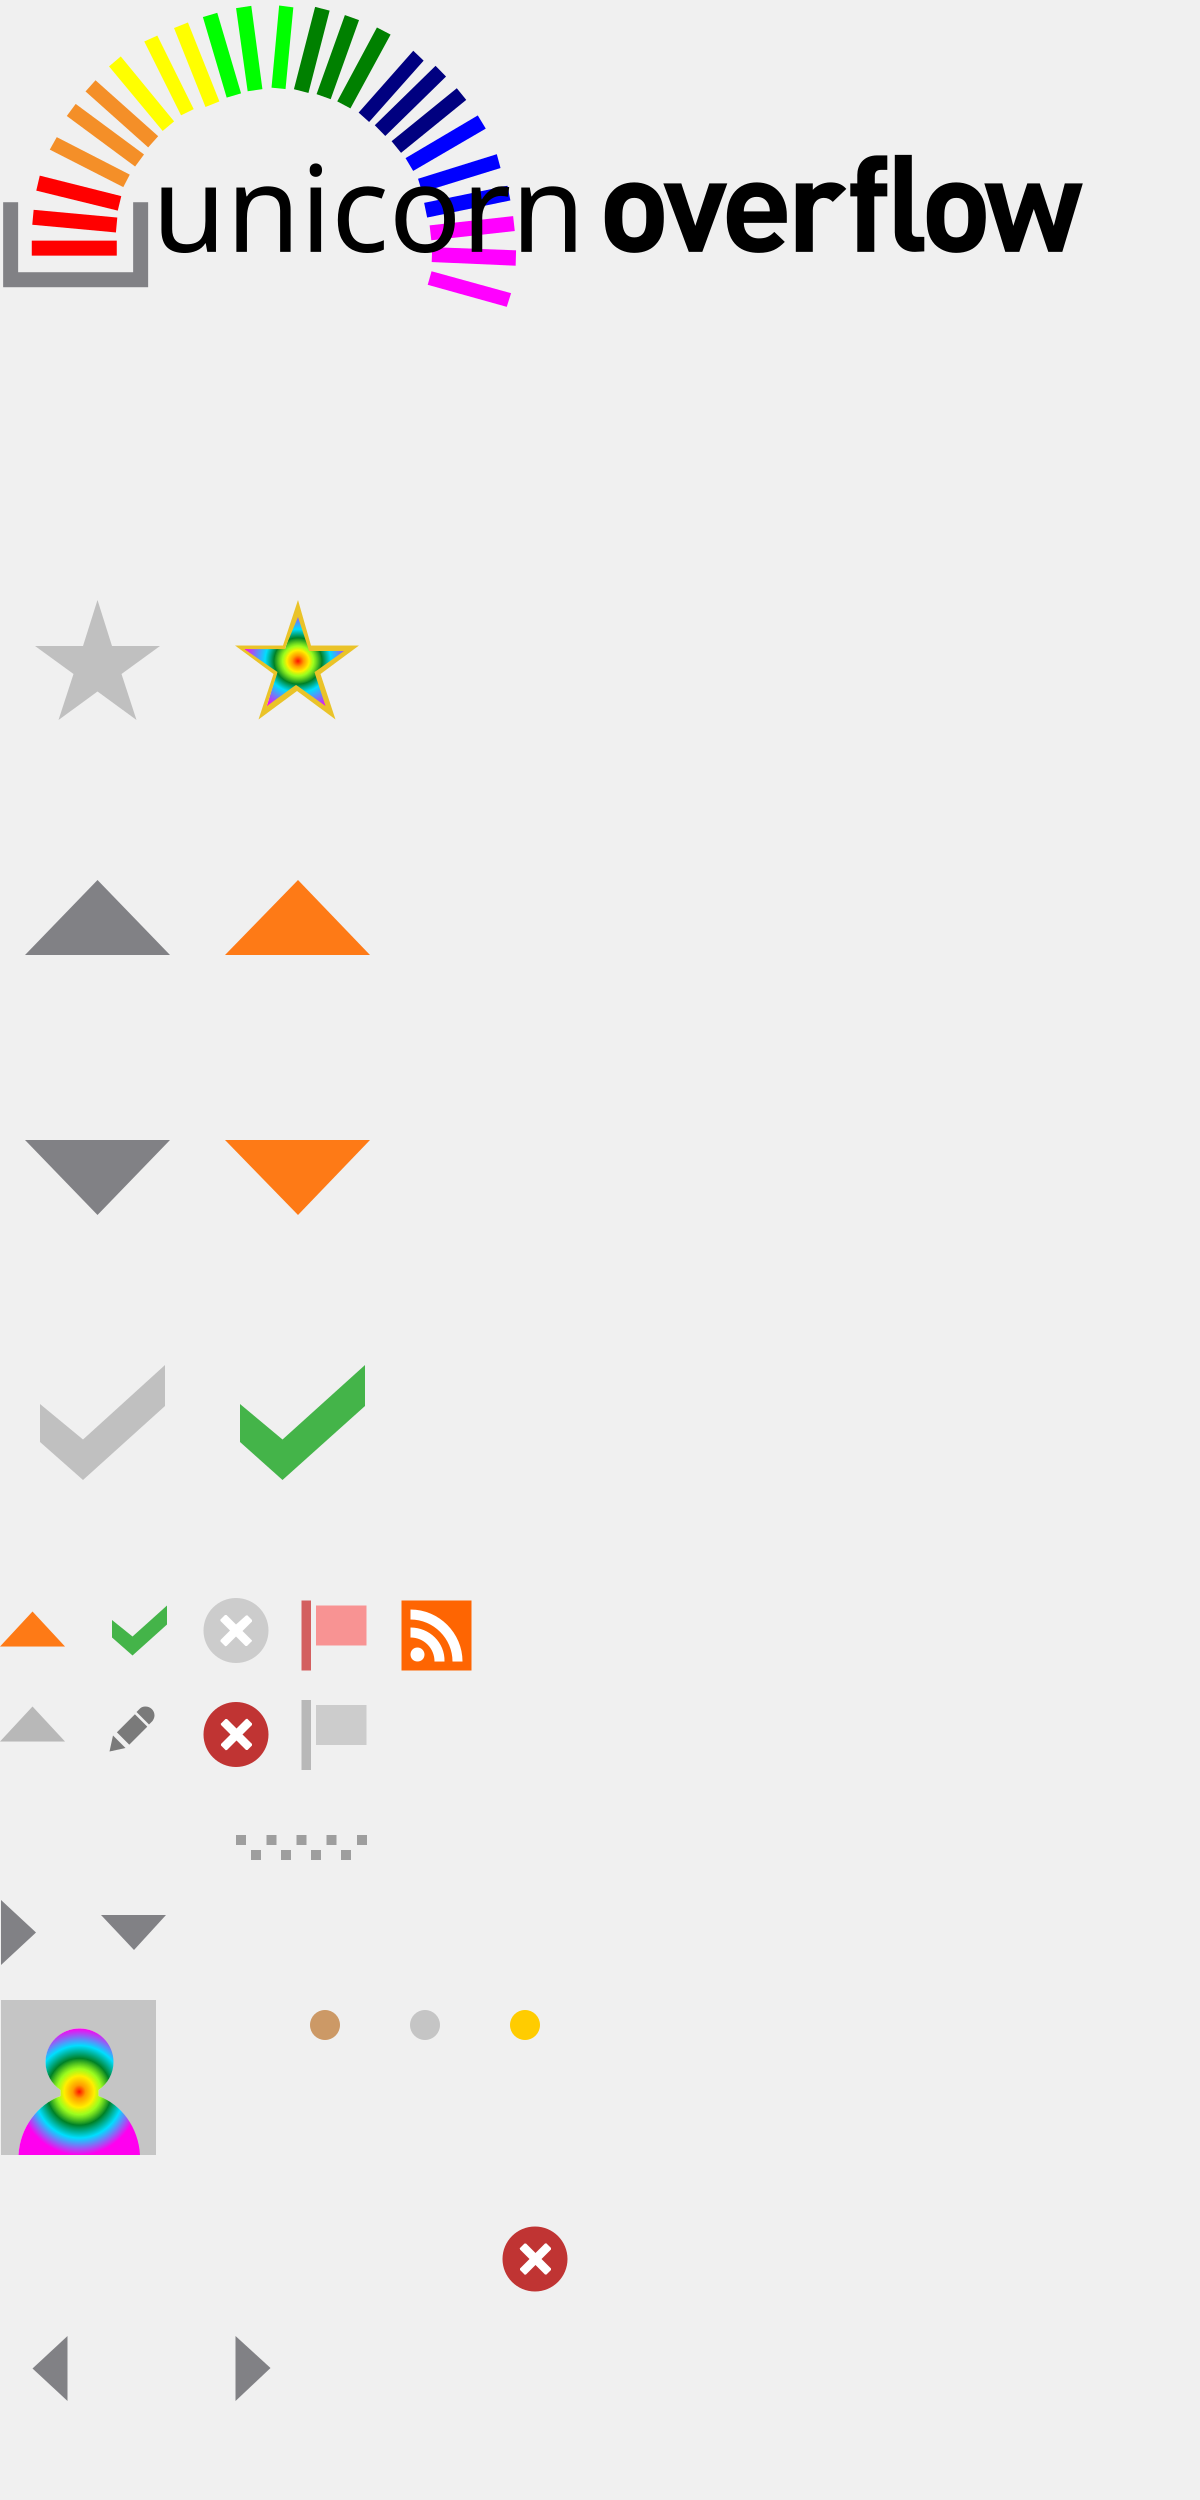
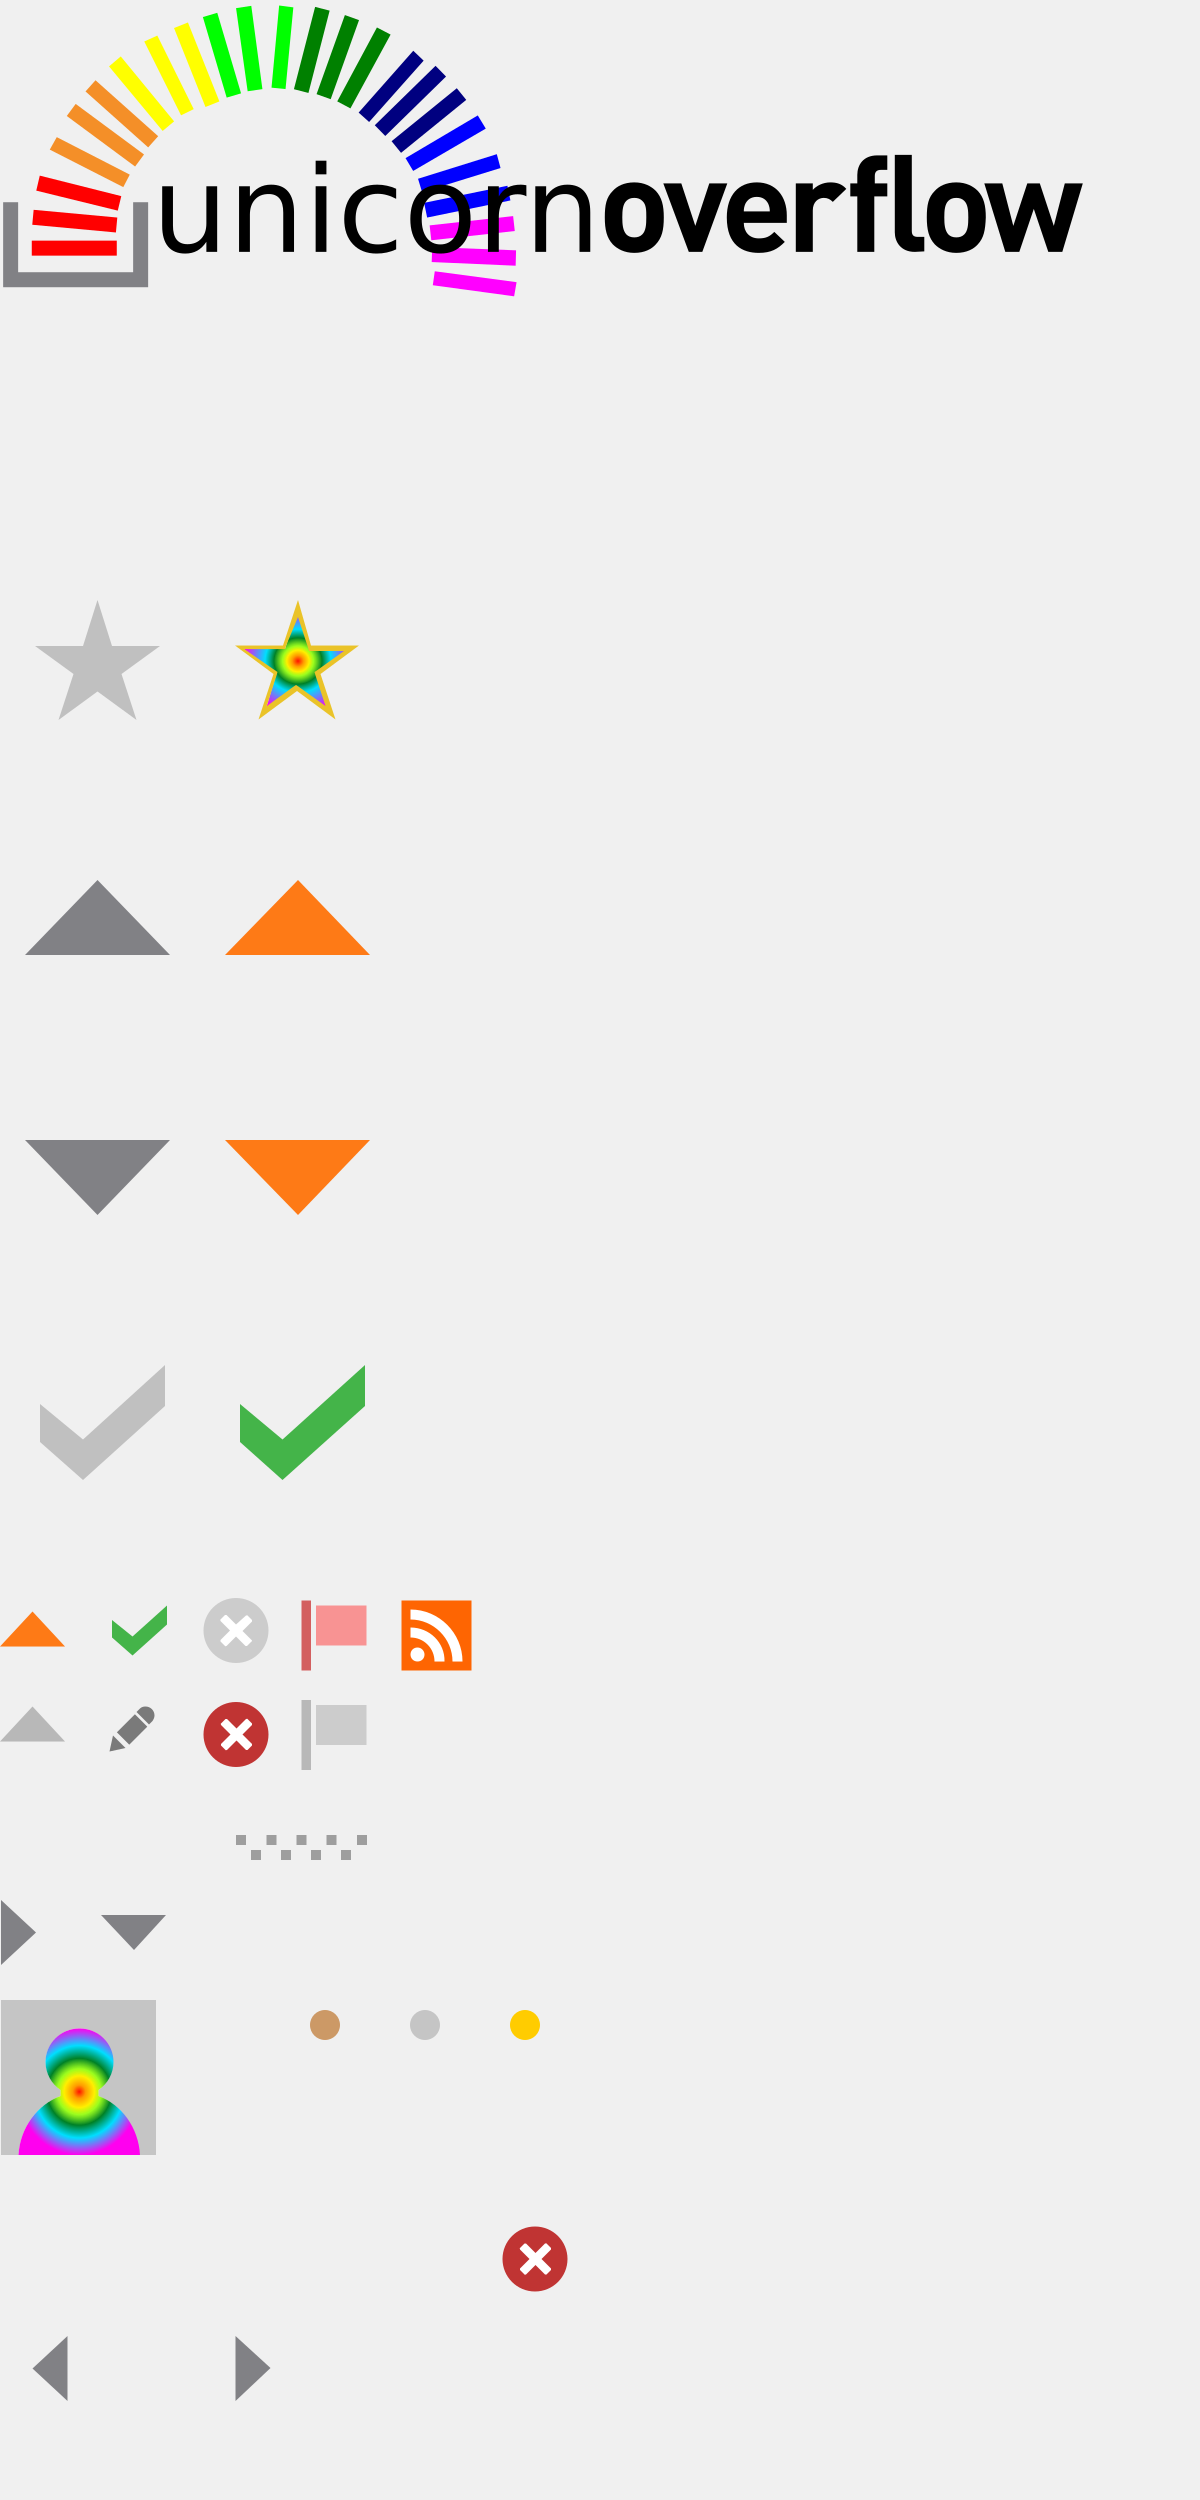
<svg xmlns="http://www.w3.org/2000/svg" xmlns:xlink="http://www.w3.org/1999/xlink" version="1.1" id="Layer_1" x="0px" y="0px" width="240px" height="500px" viewBox="-135 14 240 500" enable-background="new -135 14 240 500" xml:space="preserve">
  <defs id="defs3452">
    <linearGradient id="linearGradient4715">
      <stop id="stop4717" offset="0" style="stop-color:#ff1200;stop-opacity:1;" />
      <stop style="stop-color:#ff9b00;stop-opacity:1;" offset="0.105" id="stop4719" />
      <stop style="stop-color:#ffef00;stop-opacity:1;" offset="0.249" id="stop4721" />
      <stop style="stop-color:#90ff00;stop-opacity:0.875;" offset="0.362" id="stop4723" />
      <stop style="stop-color:#008126;stop-opacity:1;" offset="0.528" id="stop4725" />
      <stop style="stop-color:#00deff;stop-opacity:1;" offset="0.73" id="stop4727" />
      <stop id="stop4729" offset="1" style="stop-color:#ff00ef;stop-opacity:1;" />
    </linearGradient>
    <linearGradient id="linearGradient4668">
      <stop style="stop-color:#ff1200;stop-opacity:1;" offset="0" id="stop4670" />
      <stop id="stop4684" offset="0.105" style="stop-color:#ff9b00;stop-opacity:1;" />
      <stop id="stop4682" offset="0.205" style="stop-color:#ffef00;stop-opacity:1;" />
      <stop id="stop4680" offset="0.285" style="stop-color:#90ff00;stop-opacity:0.875;" />
      <stop id="stop4678" offset="0.44" style="stop-color:#008126;stop-opacity:1;" />
      <stop id="stop4676" offset="0.604" style="stop-color:#00deff;stop-opacity:1;" />
      <stop style="stop-color:#ff00ef;stop-opacity:1;" offset="1" id="stop4672" />
    </linearGradient>
    <radialGradient xlink:href="#linearGradient4668" id="radialGradient4674" cx="-75.4" cy="146.2" fx="-75.4" fy="146.2" r="10.9" gradientTransform="matrix(1,0,0,0.9633027,0,5.365138)" gradientUnits="userSpaceOnUse" />
    <radialGradient xlink:href="#linearGradient4715" id="radialGradient4713" cx="-119.15" cy="432.35" fx="-119.15" fy="432.35" r="12.15" gradientTransform="matrix(1,0,0,1.041152,0,-17.79218)" gradientUnits="userSpaceOnUse" />
  </defs>
  <g id="Layer_2_1_" />
  <g id="g3324">
    <g id="g3326">
      <polygon fill="#44B449" points="-87,294.8 -87,302.4 -78.5,310 -62,295.2 -62,287 -78.5,301.9   " id="polygon3328" />
    </g>
    <g id="g3330">
      <polygon fill="#44B449" points="-112.6,338 -112.6,341.5 -108.5,345.1 -101.6,338.9 -101.6,335.1 -108.5,341.3   " id="polygon3332" />
    </g>
    <g id="g3334">
      <polygon fill="#C0C0C0" points="-127,294.8 -127,302.4 -118.4,310 -102,295.2 -102,287 -118.4,301.9   " id="polygon3336" />
    </g>
    <polygon fill="#FE7A16" points="-90,205 -61,205 -75.4,190  " id="polygon3338" />
    <polygon fill="#818185" points="-130,205 -101,205 -115.5,190  " id="polygon3340" />
    <polygon fill="#FE7A16" points="-75.4,257 -61,242 -90,242  " id="polygon3342" />
    <polygon fill="#FE7A16" points="-128.5,336.3 -135,343.3 -122,343.3  " id="polygon3344" />
    <polygon fill="#818185" points="-127.8,400.5 -134.8,394 -134.8,407  " id="polygon3346" />
    <polygon fill="#818185" points="-80.9,487.6 -87.9,481.2 -87.9,494.2  " id="polygon3348" />
    <polygon fill="#818185" points="-128.5,487.7 -121.5,494.2 -121.5,481.2  " id="polygon3350" />
    <polygon fill="#818185" points="-108.2,404 -101.8,397 -114.8,397  " id="polygon3352" />
    <polygon fill="#B8B8B8" points="-128.5,355.3 -135,362.3 -122,362.3  " id="polygon3354" />
    <polygon fill="#818185" points="-115.5,257 -101,242 -130,242  " id="polygon3356" />
    <g id="g3358">
      <polygon fill="#FFD83D" points="-75.4,151.8 -82.1,156.7 -79.7,148.6 -86.3,143.8 -78,143.8 -75.4,135.7 -72.8,143.8 -64.5,143.8     -71.1,148.6 -68.7,156.7   " id="polygon3360" style="fill-opacity:1;fill:url(#radialGradient4674)" />
      <path d="m -75.4,137.4 2,6.1 0.2,0.7 0.7,0 6.3,0 -5.3,3.8 -0.6,0.4 0.2,0.7 2,6.1 -5.3,-3.8 -0.6,-0.4 -0.6,0.4 -5.259,3.829 L -79.7,149.1 l 0.2,-0.7 -0.6,-0.4 -6.061,-4.186 7.482,0 0.7,0 0.2,-0.7 L -75.4,137.4 m 0,-3.4 -3,9.1 -9.6,0 7.7,5.7 -3,9.1 7.7,-5.7 7.7,5.7 -3,-9.1 7.7,-5.7 -9.6,0 -2.6,-9.1 z" id="path3362" style="fill:#eac328" />
    </g>
    <g id="g3364">
      <polygon fill="#C0C0C0" points="-115.5,134 -112.6,143.2 -103,143.2 -110.7,148.8 -107.7,158 -115.5,152.3 -123.3,158     -120.3,148.8 -128,143.2 -118.4,143.2   " id="polygon3366" />
    </g>
    <circle fill="#CC9966" cx="-70" cy="419" r="3" id="circle3368" />
    <circle fill="#C5C5C5" cx="-50" cy="419" r="3" id="circle3370" />
    <circle fill="#FFCC00" cx="-30" cy="419" r="3" id="circle3372" />
    <rect x="-87.8" y="381" fill="#9E9E9E" width="2" height="2" id="rect3374" />
    <rect x="-84.8" y="384" fill="#9E9E9E" width="2" height="2" id="rect3376" />
    <rect x="-78.8" y="384" fill="#9E9E9E" width="2" height="2" id="rect3378" />
    <rect x="-72.8" y="384" fill="#9E9E9E" width="2" height="2" id="rect3380" />
    <rect x="-66.8" y="384" fill="#9E9E9E" width="2" height="2" id="rect3382" />
    <rect x="-81.7" y="381" fill="#9E9E9E" width="2" height="2" id="rect3384" />
    <rect x="-75.7" y="381" fill="#9E9E9E" width="2" height="2" id="rect3386" />
    <rect x="-69.7" y="381" fill="#9E9E9E" width="2" height="2" id="rect3388" />
    <rect x="-63.6" y="381" fill="#9E9E9E" width="2" height="2" id="rect3390" />
    <g id="g3392">
      <path d="m -134.8,414 0,31 3.517,0 c 0.3,-5.5 3.805,-10.112 8.405,-11.812 l -0.008,-1.194 c -1.8,-1.2 -3.005,-3.282 -2.992,-5.582 0.022,-3.691 3.032,-6.61 6.578,-6.712 3.798,-0.109 6.8,3 6.8,6.7 0,2.3 -1.001,4.412 -2.801,5.612 l -0.023,1.188 c 4.6,1.7 7.824,6.3 8.124,11.8 l 3.4,0 0,-31 z" id="path3394" style="fill:#c5c5c5" />
      <path fill="#FFFFFF" d="M-131.3,445h24.3c-0.3-5.5-3.7-10.1-8.3-11.8V432c1.8-1.2,3-3.3,3-5.6c0-3.7-3-6.7-6.8-6.7s-6.8,3-6.8,6.7    c0,2.3,1.2,4.4,3,5.6v1.2C-127.5,434.9-131,439.5-131.3,445z" id="path3396" style="fill:url(#radialGradient4713);fill-opacity:1" />
    </g>
    <g id="g3398">
      <rect x="-74.7" y="354" fill="#B8B8B8" width="1.9" height="14" id="rect3400" />
      <rect x="-71.8" y="355" fill="#CCCCCC" width="10.1" height="8" id="rect3402" />
    </g>
    <g id="g3404">
      <rect x="-74.7" y="334.1" fill="#D35F5F" width="1.9" height="14" id="rect3406" />
      <rect x="-71.8" y="335.1" fill="#F89393" width="10.1" height="8" id="rect3408" />
    </g>
    <g id="g3410">
      <rect x="-54.7" y="334.1" fill="#FE6502" width="14" height="14" id="rect3412" />
      <path fill="#FFFFFF" d="M-51.5,343.5c-0.8,0-1.4,0.6-1.4,1.4s0.6,1.4,1.4,1.4s1.4-0.6,1.4-1.4C-50.1,344.2-50.7,343.5-51.5,343.5z     M-52.9,339.5v2c1.3,0,2.5,0.5,3.4,1.4s1.4,2.1,1.4,3.4h2C-46,342.5-49.1,339.5-52.9,339.5z M-52.9,335.9v2c4.6,0,8.4,3.8,8.4,8.4    h2C-42.5,340.6-47.2,335.9-52.9,335.9z" id="path3414" />
    </g>
    <g id="g3416">
      <polygon fill="#7A7A7A" points="-112.4,361.1 -113.1,364.3 -109.9,363.6   " id="polygon3418" />
      <rect x="-110.3" y="357.3" transform="matrix(-0.7071 -0.7071 0.7071 -0.7071 -439.7899 537.5913)" fill="#7A7A7A" width="3.5" height="5.1" id="rect3420" />
      <path fill="#7A7A7A" d="M-105.9,355.3c-0.4,0-0.8,0.1-1.1,0.4l-0.7,0.7l2.5,2.5l0.7-0.7c0.2-0.3,0.4-0.7,0.4-1.1    C-104.1,356.1-104.9,355.3-105.9,355.3z" id="path3422" />
    </g>
    <g id="g3424">
      <circle fill="#C03433" cx="-28" cy="465.8" r="6.5" id="circle3426" />
      <path fill="#FFFFFF" d="M-24.8,467.7L-24.8,467.7l-1.9-1.9l1.9-1.9l0,0c0,0,0,0,0-0.1s0-0.2,0-0.2l-0.9-0.9    c-0.1-0.1-0.1-0.1-0.2,0H-26l0,0l-1.9,1.9l-1.9-1.9l0,0c0,0,0,0-0.1,0s-0.2,0-0.2,0l-0.9,0.9c-0.1,0.1-0.1,0.1,0,0.2v0.1l0,0    l1.9,1.9l-1.9,1.9l0,0c0,0,0,0,0,0.1s0,0.2,0,0.2l0.9,0.9c0.1,0.1,0.1,0.1,0.2,0h0.1l0,0l1.9-1.9l1.9,1.9l0,0c0,0,0,0,0.1,0    s0.2,0,0.2,0l0.9-0.9C-24.8,468-24.8,467.9-24.8,467.7C-24.8,467.8-24.8,467.8-24.8,467.7z" id="path3428" />
    </g>
    <g id="g3430">
      <circle fill="#C03433" cx="-87.8" cy="360.9" r="6.5" id="circle3432" />
      <path fill="#FFFFFF" d="M-84.6,362.8L-84.6,362.8l-1.9-1.9l1.9-1.9l0,0c0,0,0,0,0-0.1s0-0.2,0-0.2l-0.9-0.9    c-0.1-0.1-0.1-0.1-0.2,0h-0.1l0,0l-1.9,1.9l-1.9-1.9l0,0c0,0,0,0-0.1,0s-0.2,0-0.2,0l-0.9,0.9c-0.1,0.1-0.1,0.1,0,0.2v0.1l0,0    l1.9,1.9l-1.9,1.9l0,0c0,0,0,0,0,0.1s0,0.2,0,0.2l0.9,0.9c0.1,0.1,0.1,0.1,0.2,0h0.1l0,0l1.9-1.9l1.9,1.9l0,0c0,0,0,0,0.1,0    s0.2,0,0.2,0l0.9-0.9C-84.6,363-84.6,362.9-84.6,362.8C-84.6,362.9-84.6,362.8-84.6,362.8z" id="path3434" />
    </g>
    <g id="g3436">
      <circle fill="#CCCCCC" cx="-87.8" cy="340.1" r="6.5" id="circle3438" />
      <path fill="#FFFFFF" d="M-84.6,342.1L-84.6,342.1l-1.9-1.9l1.9-1.9l0,0c0,0,0,0,0-0.1s0-0.2,0-0.2l-0.9-0.9    c-0.1-0.1-0.1-0.1-0.2,0h-0.1l0,0l-2,1.8l-1.9-1.9l0,0c0,0,0,0-0.1,0s-0.2,0-0.2,0l-0.9,0.9c-0.1,0.1-0.1,0.1,0,0.2v0.1l0,0    l1.9,1.9l-1.9,1.9l0,0c0,0,0,0,0,0.1s0,0.2,0,0.2l0.9,0.9c0.1,0.1,0.1,0.1,0.2,0h0.1l0,0l1.9-1.9l1.9,1.9l0,0c0,0,0,0,0.1,0    s0.2,0,0.2,0l0.9-0.9C-84.6,342.3-84.6,342.2-84.6,342.1L-84.6,342.1z" id="path3440" />
    </g>
    <g id="g3442" transform="translate(0,12)">
      <path d="m -3.84,50.877 c -0.8,0.9 -2.2,1.7 -4.3,1.7 -2,0 -3.4,-0.8 -4.3,-1.7 -1.2,-1.3 -1.6,-2.9 -1.6,-5.4 0,-2.5 0.3,-4 1.6,-5.3 0.8,-0.9 2.2,-1.7 4.3,-1.7 2,0 3.4,0.8 4.3,1.7 1.2,1.3 1.6,2.9 1.6,5.3 0,2.6 -0.4,4.1 -1.6,5.4 z m -2.7,-8.7 c -0.4,-0.4 -0.9,-0.6 -1.6,-0.6 -0.7,0 -1.2,0.2 -1.6,0.6 -0.7,0.7 -0.8,1.9 -0.8,3.3 0,1.4 0.1,2.6 0.8,3.4 0.4,0.4 0.9,0.6 1.6,0.6 0.7,0 1.2,-0.2 1.6,-0.6 0.7,-0.7 0.8,-1.9 0.8,-3.4 0,-1.4 0,-2.6 -0.8,-3.3 z" id="path3352" />
      <path d="m 5.46,52.377 h -2.7 l -5.1,-13.7 h 3.6 l 2.8,8.5 2.8,-8.5 h 3.6 l -5,13.7 z" id="path3354" />
      <path d="m 13.76,46.577 c 0,1.8 1.1,3.1 3,3.1 1.5,0 2.2,-0.4 3.1,-1.3 l 2.1,2 c -1.4,1.4 -2.7,2.2 -5.2,2.2 -3.2,0 -6.4,-1.5 -6.4,-7.1 0,-4.5 2.4,-7 6,-7 3.8,0 6,2.8 6,6.6 v 1.5 h -8.6 z m 4.9,-3.8 c -0.4,-0.8 -1.1,-1.4 -2.3,-1.4 -1.2,0 -1.9,0.6 -2.3,1.4 -0.2,0.5 -0.3,0.9 -0.3,1.5 h 5.2 c 0,-0.6 -0.1,-1 -0.3,-1.5 z" id="path3356" />
      <path d="m 31.56,42.377 c -0.5,-0.5 -1,-0.8 -1.8,-0.8 -1.1,0 -2.2,0.8 -2.2,2.5 v 8.3 h -3.4 v -13.7 h 3.4 v 1.3 c 0.7,-0.8 2,-1.5 3.5,-1.5 1.3,0 2.3,0.3 3.2,1.3 l -2.7,2.6 z" id="path3358" />
      <path d="m 39.86,41.277 v 11.1 h -3.4 v -11.1 h -1.4 v -2.6 h 1.4 v -1.7 c 0,-2 1.2,-3.9 4,-3.9 h 2 v 2.9 h -1.3 c -0.8,0 -1.2,0.4 -1.2,1.2 v 1.5 h 2.5 v 2.6 h -2.6 z m 8.1,11.1 c -2.8,0 -4,-2 -4,-3.9 v -15.5 h 3.4 v 15.2 c 0,0.8 0.3,1.2 1.2,1.2 h 1.3 v 2.9 l -1.9,0.1 z" id="path3360" />
      <path d="m 60.56,50.877 c -0.8,0.9 -2.2,1.7 -4.3,1.7 -2,0 -3.4,-0.8 -4.3,-1.7 -1.2,-1.3 -1.6,-2.9 -1.6,-5.4 0,-2.5 0.3,-4 1.6,-5.3 0.8,-0.9 2.2,-1.7 4.3,-1.7 2,0 3.4,0.8 4.3,1.7 1.2,1.3 1.6,2.9 1.6,5.3 -0.1,2.6 -0.4,4.1 -1.6,5.4 z m -2.7,-8.7 c -0.4,-0.4 -0.9,-0.6 -1.6,-0.6 -0.7,0 -1.2,0.2 -1.6,0.6 -0.7,0.7 -0.8,1.9 -0.8,3.3 0,1.4 0.1,2.6 0.8,3.4 0.4,0.4 0.9,0.6 1.6,0.6 0.7,0 1.2,-0.2 1.6,-0.6 0.7,-0.7 0.8,-1.9 0.8,-3.4 0,-1.4 -0.1,-2.6 -0.8,-3.3 z" id="path3362-2" />
      <path d="m 77.46,52.377 h -2.8 l -2.9,-8.6 -2.9,8.6 h -2.8 l -4.2,-13.7 h 3.6 l 2.2,8.5 2.8,-8.5 h 2.5 l 2.8,8.5 2.2,-8.5 h 3.6 l -4.1,13.7 z" id="path3364" />
      <polygon transform="matrix(-0.714886,0.699241,-0.699241,-0.714886,-14.30427,40.9201)" style="fill:#0000ff" points="24.3,28.2 9.6,20.7 11,18.2 25.6,25.7 " id="polygon3374-9" />
      <rect style="fill:#ff00ff" x="37.169" y="-44.369" transform="matrix(-0.9938879,0.1103939,-0.1103939,-0.9938879,0,0)" width="16.801" height="3" id="rect3370-5" />
      <polygon transform="matrix(-0.9795323,0.201287,-0.201287,-0.9795323,-19.21151,78.98465)" style="fill:#ff00ff" points="23.2,32.9 6.9,28.9 7.6,25.9 23.9,30 " id="polygon3372-7" />
      <rect style="fill:#0000ff" x="40.717" y="-34.601" width="17" height="3" id="rect3366-20" transform="matrix(-0.9795323,0.201287,-0.201287,-0.9795323,0,0)" />
-       <text xml:space="preserve" style="font-size:24px;font-style:normal;font-weight:normal;line-height:109%;letter-spacing:0px;word-spacing:0px;fill:#000000;fill-opacity:1;stroke:none;font-family:Sans" x="-104.601" y="52.373" id="text3386">
-         <tspan id="tspan3388" x="-104.601" y="52.373" style="font-size:24px;line-height:109%">unicorn</tspan>
-       </text>
+       <g style="font-size:24px;font-style:normal;font-weight:normal;line-height:109%;letter-spacing:0px;word-spacing:0px;fill:#000000;fill-opacity:1;stroke:none;font-family:Sans" id="text3386">
+         <path d="m -102.562,47.194 0,-7.945 2.156,0 0,7.863 c 0,1.242 0.242,2.176 0.727,2.801 0.484,0.617 1.211,0.926 2.18,0.926 1.164,10e-7 2.082,-0.371 2.754,-1.113 0.68,-0.742 1.02,-1.754 1.02,-3.035 l 0,-7.441 2.156,0 0,13.125 -2.156,0 0,-2.016 c -0.523,0.797 -1.133,1.391 -1.828,1.781 -0.688,0.383 -1.488,0.574 -2.402,0.574 -1.508,-1e-6 -2.652,-0.469 -3.434,-1.406 -0.781,-0.937 -1.172,-2.309 -1.172,-4.113 m 5.426,-8.262 0,0" style="line-height:109%" id="path3103" />
+         <path d="m -76.195,44.452 0,7.922 -2.156,0 0,-7.852 c -1.1e-5,-1.242 -0.242,-2.172 -0.727,-2.789 -0.484,-0.617 -1.211,-0.926 -2.18,-0.926 -1.164,1.1e-5 -2.082,0.371 -2.754,1.113 -0.672,0.742 -1.008,1.754 -1.008,3.035 l 0,7.418 -2.168,0 0,-13.125 2.168,0 0,2.039 c 0.516,-0.789 1.121,-1.379 1.816,-1.77 0.703,-0.391 1.512,-0.586 2.426,-0.586 1.508,1.3e-5 2.648,0.469 3.422,1.406 0.773,0.93 1.16,2.301 1.16,4.113" style="line-height:109%" id="path3105" />
+         <path d="m -71.871,39.248 2.156,0 0,13.125 -2.156,0 0,-13.125 m 0,-5.109 2.156,0 0,2.73 -2.156,0 0,-2.73" style="line-height:109%" id="path3107" />
+         <path d="m -55.769,39.752 0,2.016 c -0.609,-0.336 -1.223,-0.586 -1.84,-0.75 -0.609,-0.172 -1.227,-0.258 -1.852,-0.258 -1.398,1.1e-5 -2.484,0.445 -3.258,1.336 -0.773,0.883 -1.16,2.125 -1.16,3.727 -3e-6,1.602 0.387,2.848 1.16,3.738 0.773,0.883 1.859,1.324 3.258,1.324 0.625,10e-7 1.242,-0.082 1.852,-0.246 0.617,-0.172 1.23,-0.426 1.84,-0.762 l 0,1.992 c -0.602,0.281 -1.227,0.492 -1.875,0.633 -0.641,0.141 -1.324,0.211 -2.051,0.211 -1.977,-1e-6 -3.547,-0.621 -4.711,-1.863 -1.164,-1.242 -1.746,-2.918 -1.746,-5.027 -2e-6,-2.141 0.586,-3.824 1.758,-5.051 1.18,-1.227 2.793,-1.84 4.84,-1.84 0.664,1.3e-5 1.312,0.07 1.945,0.211 0.633,0.133 1.246,0.336 1.84,0.609" style="line-height:109%" id="path3109" />
+         <path d="m -46.91,40.76 c -1.156,1.1e-5 -2.07,0.453 -2.742,1.359 -0.672,0.898 -1.008,2.133 -1.008,3.703 -3e-6,1.57 0.332,2.809 0.996,3.715 0.672,0.898 1.59,1.348 2.754,1.348 1.148,10e-7 2.059,-0.453 2.73,-1.359 0.672,-0.906 1.008,-2.141 1.008,-3.703 -1.1e-5,-1.555 -0.336,-2.785 -1.008,-3.691 -0.672,-0.914 -1.582,-1.371 -2.73,-1.371 m 0,-1.828 c 1.875,1.3e-5 3.348,0.609 4.418,1.828 1.07,1.219 1.605,2.906 1.605,5.062 -1.4e-5,2.148 -0.535,3.836 -1.605,5.062 -1.07,1.219 -2.543,1.828 -4.418,1.828 -1.883,-1e-6 -3.359,-0.609 -4.43,-1.828 -1.063,-1.227 -1.594,-2.914 -1.594,-5.062 -2e-6,-2.156 0.531,-3.844 1.594,-5.062 1.07,-1.219 2.547,-1.828 4.43,-1.828" style="line-height:109%" id="path3111" />
+         <path d="m -29.718,41.264 c -0.242,-0.141 -0.508,-0.242 -0.797,-0.305 -0.281,-0.07 -0.594,-0.105 -0.938,-0.105 -1.219,1.1e-5 -2.156,0.398 -2.812,1.195 -0.648,0.789 -0.973,1.926 -0.973,3.41 l 0,6.914 -2.168,0 0,-13.125 2.168,0 0,2.039 c 0.453,-0.797 1.043,-1.387 1.77,-1.77 0.727,-0.391 1.609,-0.586 2.648,-0.586 0.148,1.3e-5 0.312,0.012 0.492,0.035 0.18,0.016 0.379,0.043 0.598,0.082 l 0.012,2.215" style="line-height:109%" id="path3113" />
+         <path d="m -16.945,44.452 0,7.922 -2.156,0 0,-7.852 c -1.1e-5,-1.242 -0.242,-2.172 -0.727,-2.789 -0.484,-0.617 -1.211,-0.926 -2.18,-0.926 -1.164,1.1e-5 -2.082,0.371 -2.754,1.113 -0.672,0.742 -1.008,1.754 -1.008,3.035 l 0,7.418 -2.168,0 0,-13.125 2.168,0 0,2.039 c 0.516,-0.789 1.121,-1.379 1.816,-1.77 0.703,-0.391 1.512,-0.586 2.426,-0.586 1.508,1.3e-5 2.648,0.469 3.422,1.406 0.773,0.93 1.16,2.301 1.16,4.113" style="line-height:109%" id="path3115" />
+       </g>
      <rect style="fill:#ff0000" x="-128.645" y="50.128" width="17" height="3" id="rect3366" />
      <rect style="fill:#ff0000" x="-123.687" y="55.569" transform="matrix(0.9957662,0.09192231,-0.09192231,0.9957662,0,0)" width="16.801" height="3" id="rect3370" />
      <polygon transform="translate(-134.6453,11.22754)" style="fill:#ff0000;fill-opacity:1" points="23.2,32.9 6.9,28.9 7.6,25.9 23.9,30 " id="polygon3372" />
      <polygon transform="translate(-134.6453,11.22754)" style="fill:#f48f28;fill-opacity:1" points="24.3,28.2 9.6,20.7 11,18.2 25.6,25.7 " id="polygon3374" />
      <polygon transform="translate(-134.3716,11.54386)" style="fill:#818185" points="0,47.9 0,47.9 29,47.9 29,30.9 26,30.9 26,44.9 3,44.9 3,30.9 0,30.9 " id="polygon3368" />
      <rect style="fill:#f48f28;fill-opacity:1" x="-82.824" y="89.593" width="17" height="3" id="rect3366-0" transform="matrix(0.804012,0.5946131,-0.5946131,0.804012,0,0)" />
      <rect style="fill:#f48f28;fill-opacity:1" x="-74.432" y="90.655" transform="matrix(0.7459497,0.6660023,-0.6660023,0.7459497,0,0)" width="16.801" height="3" id="rect3370-1" />
      <polygon transform="matrix(0.804012,0.5946131,-0.5946131,0.804012,-101.5585,-12.05831)" style="fill:#ffff00" points="23.2,32.9 6.9,28.9 7.6,25.9 23.9,30 " id="polygon3372-2" />
      <polygon transform="matrix(0.804012,0.5946131,-0.5946131,0.804012,-101.5585,-12.05831)" style="fill:#ffff00" points="24.3,28.2 9.6,20.7 11,18.2 25.6,25.7 " id="polygon3374-5" />
      <rect style="fill:#ffff00" x="-30.032" y="92.894" width="17" height="3" id="rect3366-3" transform="matrix(0.3702236,0.9289427,-0.9289427,0.3702236,0,0)" />
      <rect style="fill:#00ff00" x="-21.56" y="89.089" transform="matrix(0.2832656,0.9590415,-0.9590415,0.2832656,0,0)" width="16.801" height="3" id="rect3370-8" />
      <polygon transform="matrix(0.3702236,0.9289427,-0.9289427,0.3702236,-63.49725,-13.48128)" style="fill:#00ff00" points="23.2,32.9 6.9,28.9 7.6,25.9 23.9,30 " id="polygon3372-6" />
      <polygon transform="matrix(0.3702236,0.9289427,-0.9289427,0.3702236,-63.49725,-13.48128)" style="fill:#00ff00" points="24.3,28.2 9.6,20.7 11,18.2 25.6,25.7 " id="polygon3374-56" />
      <rect style="fill:#008000" x="21.218" y="65.862" width="17" height="3" id="rect3366-2" transform="matrix(-0.2493297,0.9684187,-0.9684187,-0.2493297,0,0)" />
      <rect style="fill:#008000" x="26.988" y="57.461" transform="matrix(-0.3372934,0.9413996,-0.9413996,-0.3372934,0,0)" width="16.801" height="3" id="rect3370-2" />
      <polygon transform="matrix(-0.2493297,0.9684187,-0.9684187,-0.2493297,-29.90532,8.015074)" style="fill:#008000" points="6.9,28.9 7.6,25.9 23.9,30 23.2,32.9 " id="polygon3372-1" />
      <polygon transform="matrix(-0.2493297,0.9684187,-0.9684187,-0.2493297,-29.90532,8.015074)" style="fill:#000080" points="9.6,20.7 11,18.2 25.6,25.7 24.3,28.2 " id="polygon3374-4" />
      <rect style="fill:#000080" x="44.839" y="19.649" width="17" height="3" id="rect3366-08" transform="matrix(-0.714886,0.699241,-0.699241,-0.714886,0,0)" />
      <rect style="fill:#000080" x="46.261" y="9.272" transform="matrix(-0.7761352,0.6305666,-0.6305666,-0.7761352,0,0)" width="16.801" height="3" id="rect3370-15" />
      <polygon transform="matrix(-0.714886,0.699241,-0.699241,-0.714886,-14.30427,40.9201)" style="fill:#0000ff" points="23.2,32.9 6.9,28.9 7.6,25.9 23.9,30 " id="polygon3372-68" />
-       <polygon transform="matrix(-0.9795323,0.201287,-0.201287,-0.9795323,-19.21151,78.98465)" style="fill:#ff00ff" points="24.3,28.2 9.6,20.7 11,18.2 25.6,25.7 " id="polygon3374-55" />
+       <polygon transform="matrix(-0.9430468,0.3326602,-0.3326602,-0.9430468,-15.74784,74.76678)" style="fill:#ff00ff" points="11,18.2 25.6,25.7 24.3,28.2 9.6,20.7 " id="polygon3374-55" />
    </g>
  </g>
</svg>
